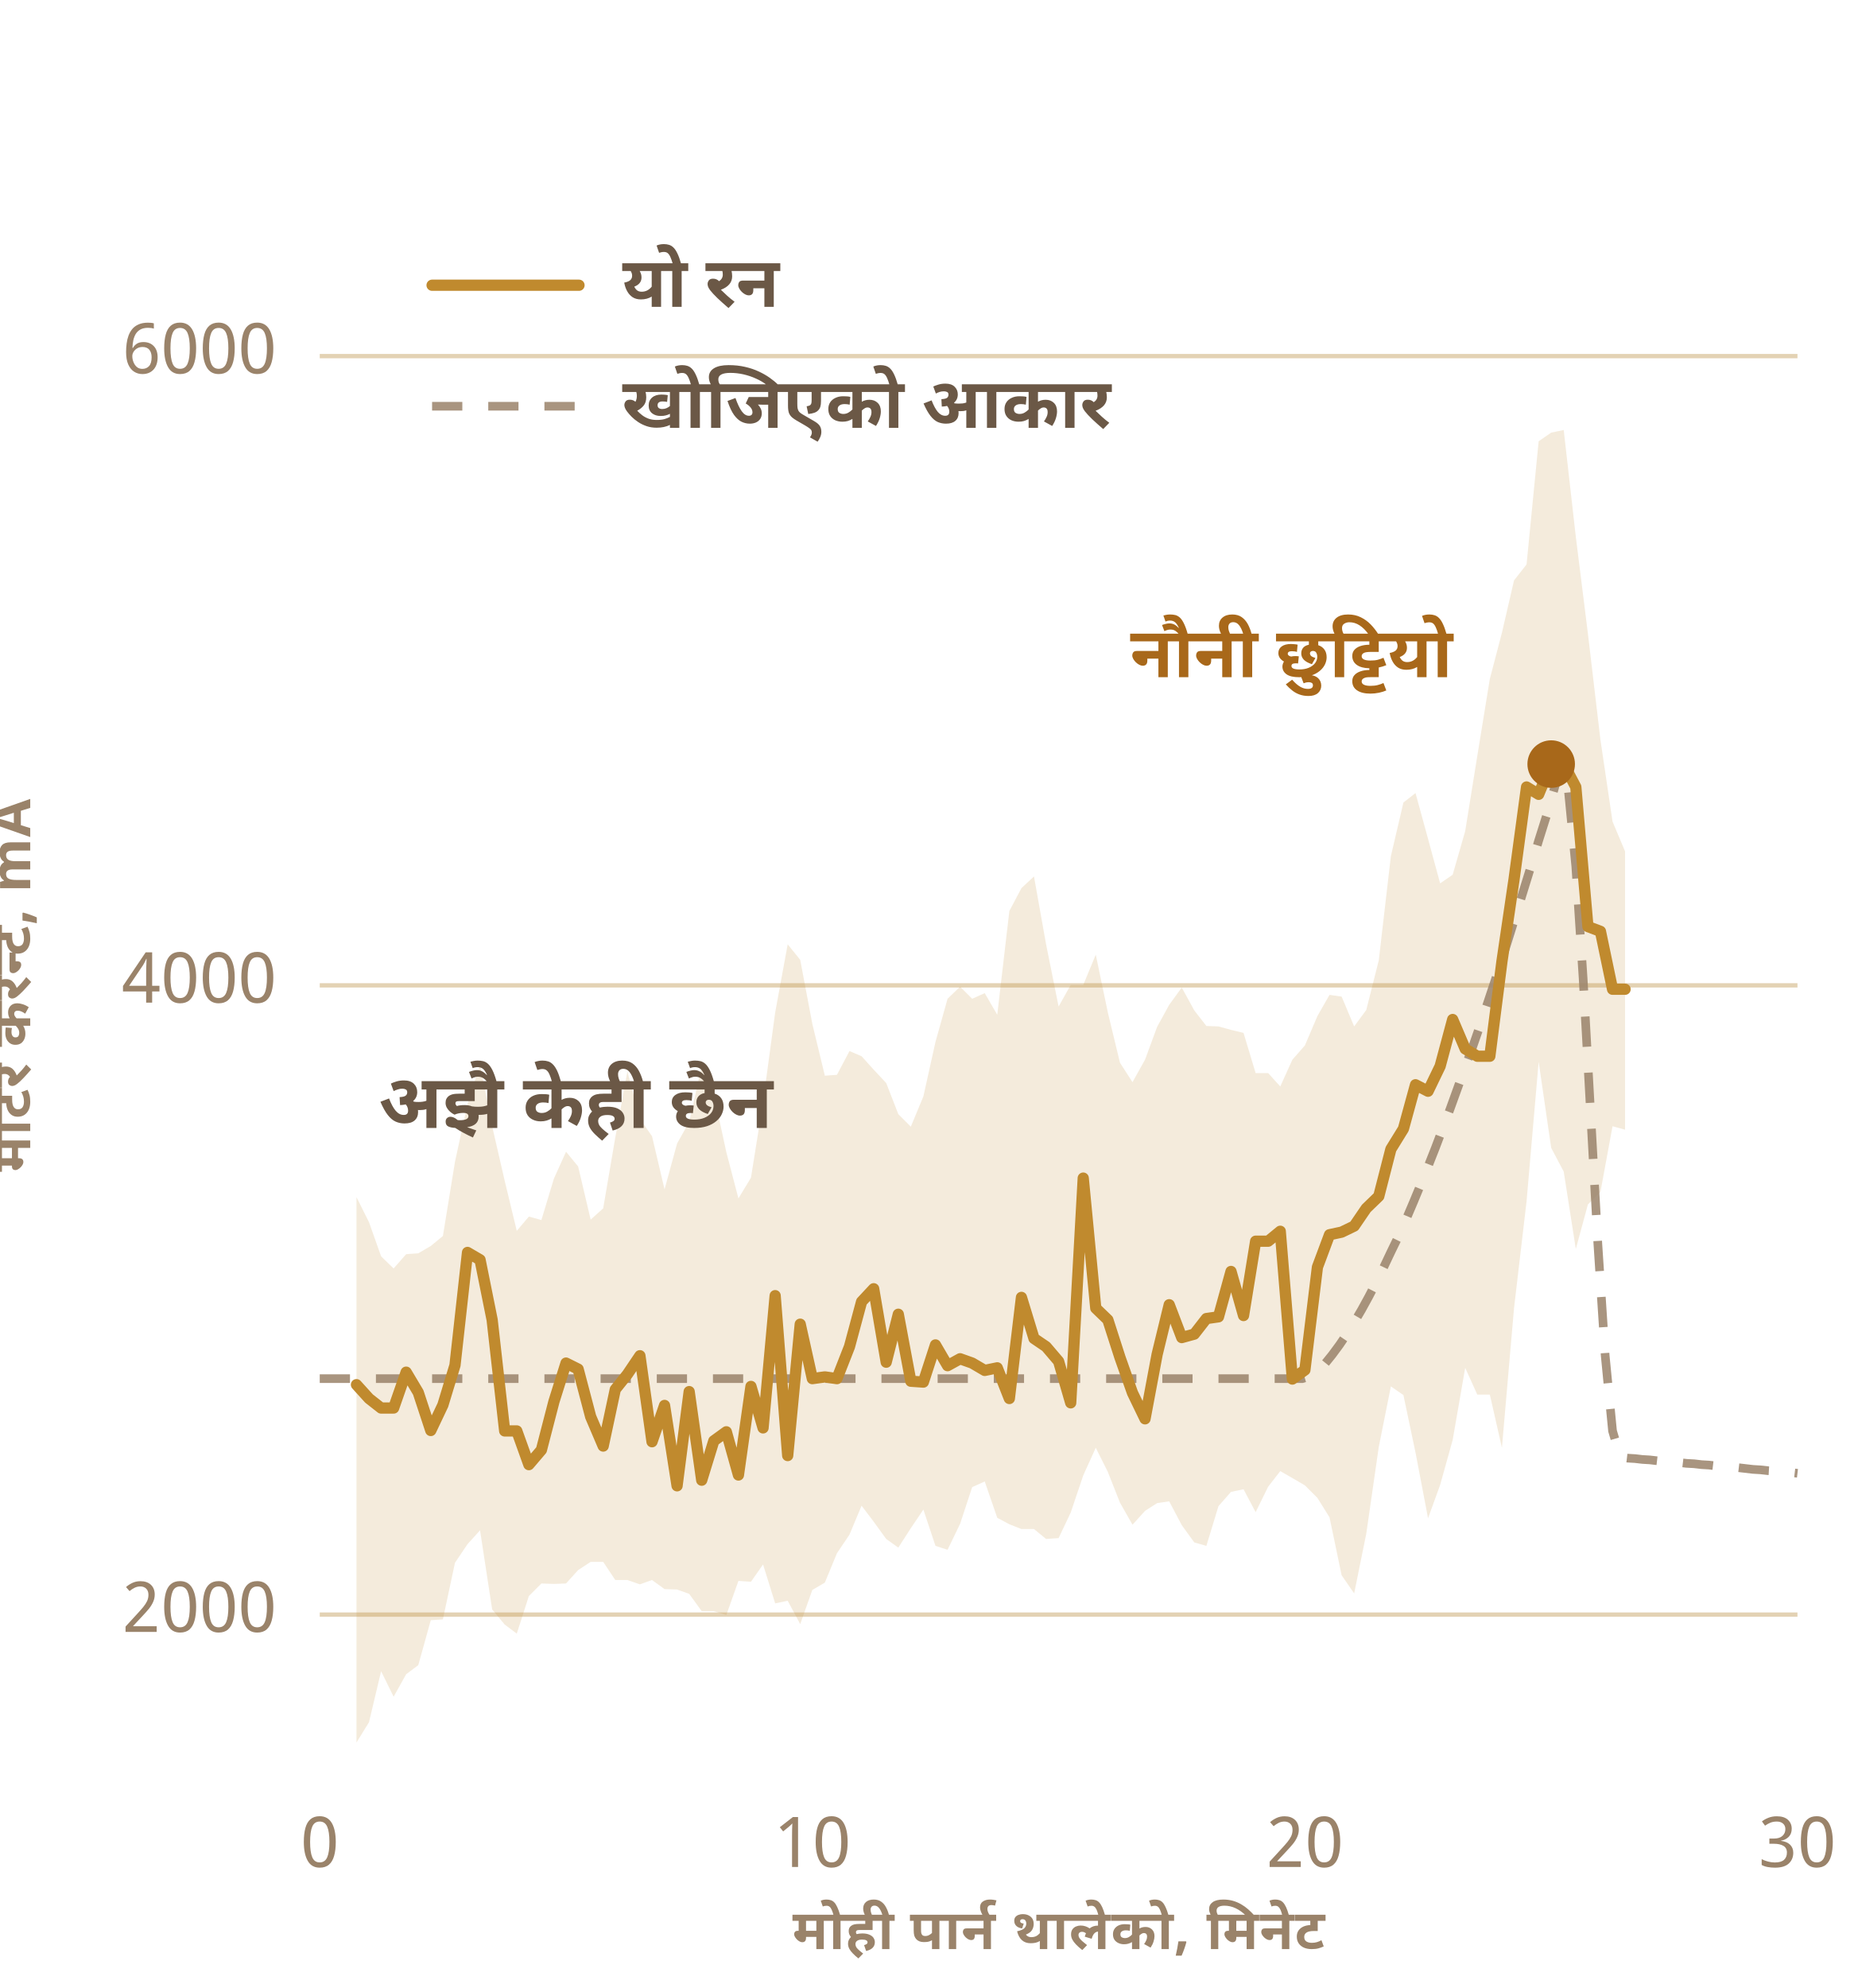
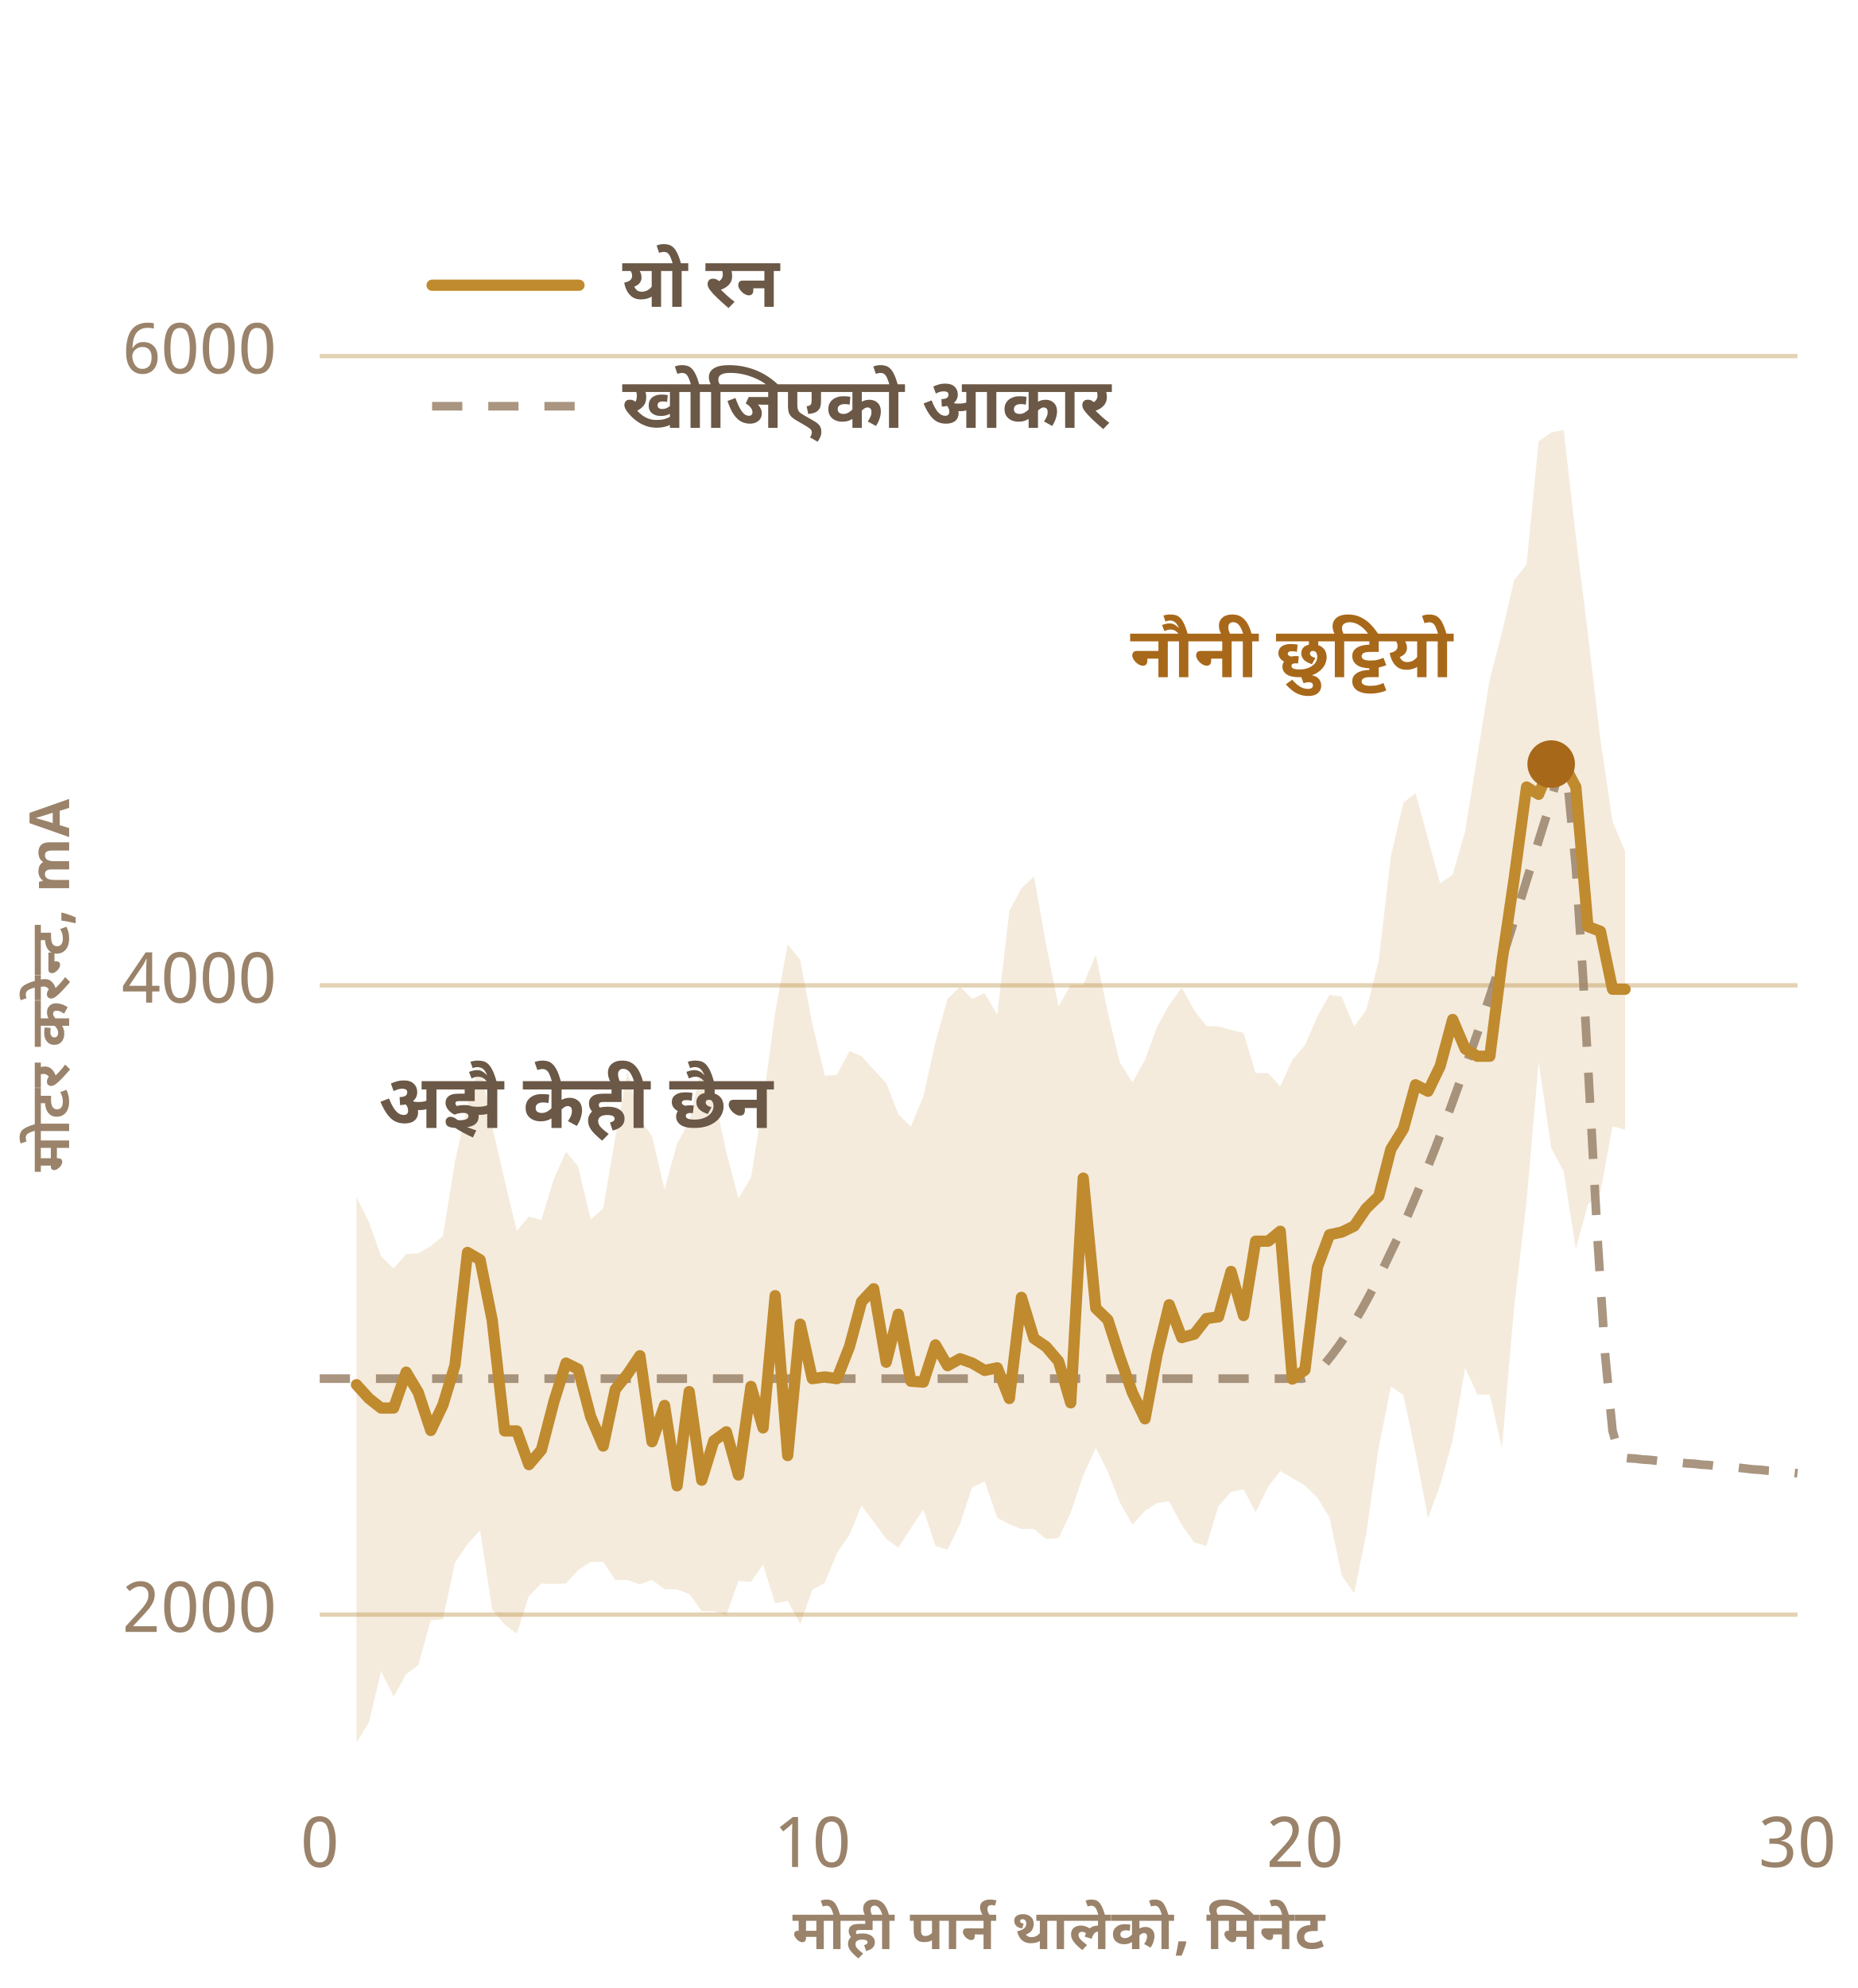
<svg xmlns="http://www.w3.org/2000/svg" viewBox="0 0 430 460" role="img" aria-label="एउटै मोही पार्दाको मोटर करेन्टको चार्ट, सेन्सर लगबाट। लोड सुरुको बीस मिनेट करिब 2700 मिलिएम्पियरमा बस्छ, बोसो जम्मा हुँदै जाँदा चढ्छ, करिब 4700 मा पुग्छ, अनि झर्छ।">
  <style>
 .grid{stroke:#e3d2b4;stroke-width:1}
 .ax{font:16.2px "Avenir Next","Segoe UI","Kohinoor Devanagari","Devanagari Sangam MN","Nirmala UI","Noto Sans Devanagari",sans-serif;fill:#9a836a;letter-spacing:0}
 .lbl{font:600 17.4px "Avenir Next","Segoe UI","Kohinoor Devanagari","Devanagari Sangam MN","Nirmala UI","Noto Sans Devanagari",sans-serif;fill:#6b5846}
 .lbl-s{font:600 16.2px "Avenir Next","Segoe UI","Kohinoor Devanagari","Devanagari Sangam MN","Nirmala UI","Noto Sans Devanagari",sans-serif;fill:#a8681a;letter-spacing:0}
 .unit{font:600 12.8px "Avenir Next","Segoe UI","Kohinoor Devanagari","Devanagari Sangam MN","Nirmala UI","Noto Sans Devanagari",sans-serif;fill:#9a836a;letter-spacing:.02em;text-transform:none}
 .band{fill:#c08a2e;opacity:.17}
 .trace{fill:none;stroke:#c08a2e;stroke-width:2.6;stroke-linejoin:round;stroke-linecap:round}
 .ideal{fill:none;stroke:#9a836a;stroke-width:2;stroke-dasharray:7 6;opacity:.85}
 .key{font:600 16.2px "Avenir Next","Segoe UI","Kohinoor Devanagari","Devanagari Sangam MN","Nirmala UI","Noto Sans Devanagari",sans-serif;fill:#6b5846}
</style>
  <g>
    <line x1="74" y1="373.6" x2="416" y2="373.6" class="grid" />
    <text x="64" y="377.6" class="ax" text-anchor="end">2000</text>
    <line x1="74" y1="228.0" x2="416" y2="228.0" class="grid" />
    <text x="64" y="232.0" class="ax" text-anchor="end">4000</text>
    <line x1="74" y1="82.4" x2="416" y2="82.4" class="grid" />
    <text x="64" y="86.4" class="ax" text-anchor="end">6000</text>
    <text x="74.0" y="432.0" class="ax" text-anchor="middle">0</text>
    <text x="188.0" y="432.0" class="ax" text-anchor="middle">10</text>
    <text x="302.0" y="432.0" class="ax" text-anchor="middle">20</text>
    <text x="416.0" y="432.0" class="ax" text-anchor="middle">30</text>
  </g>
  <path d="M82.5,277.0 L85.4,282.8 L88.2,290.7 L91.1,293.5 L94.0,290.2 L96.8,290.0 L99.7,288.3 L102.5,286.0 L105.3,268.8 L108.2,255.5 L111.1,246.3 L113.9,260.6 L116.8,273.2 L119.6,284.8 L122.4,281.5 L125.3,282.3 L128.2,272.7 L131.0,266.5 L133.8,269.9 L136.7,282.2 L139.6,279.6 L142.4,263.2 L145.2,247.9 L148.1,258.9 L150.9,262.9 L153.8,275.2 L156.7,264.6 L159.5,259.6 L162.4,246.7 L165.2,253.2 L168.1,266.6 L170.9,277.3 L173.8,272.5 L176.6,255.0 L179.4,234.3 L182.3,218.5 L185.2,222.1 L188.0,236.9 L190.9,248.9 L193.7,248.7 L196.6,243.2 L199.4,244.4 L202.2,247.5 L205.1,250.6 L207.9,257.8 L210.8,260.7 L213.7,253.7 L216.5,241.1 L219.3,231.1 L222.2,228.3 L225.0,231.1 L227.9,229.8 L230.8,234.8 L233.6,210.8 L236.4,205.5 L239.3,202.8 L242.1,218.5 L245.0,232.9 L247.8,227.9 L250.7,227.9 L253.6,220.9 L256.4,234.3 L259.2,245.9 L262.1,250.4 L265.0,245.2 L267.8,237.6 L270.6,232.5 L273.5,228.5 L276.4,233.8 L279.2,237.4 L282.0,237.5 L284.9,238.3 L287.8,239.0 L290.6,248.3 L293.5,248.3 L296.3,251.4 L299.1,245.2 L302.0,241.9 L304.9,235.1 L307.7,230.2 L310.5,230.6 L313.4,237.5 L316.2,233.7 L319.1,222.2 L321.9,198.1 L324.8,185.7 L327.6,183.5 L330.5,194.1 L333.3,204.4 L336.2,202.4 L339.1,192.3 L341.9,174.9 L344.8,157.1 L347.6,146.4 L350.4,134.3 L353.3,130.6 L356.1,102.1 L359.0,100.1 L361.9,99.5 L364.7,124.2 L367.5,146.6 L370.4,171.2 L373.2,190.1 L376.1,197.0 L376.1,261.4 L373.2,260.6 L370.4,275.8 L367.5,278.7 L364.7,289.0 L361.9,271.1 L359.0,265.6 L356.1,245.7 L353.3,278.0 L350.4,302.7 L347.6,335.0 L344.8,322.7 L341.9,322.7 L339.1,316.5 L336.2,333.2 L333.3,343.6 L330.5,351.3 L327.6,336.1 L324.8,322.8 L321.9,320.8 L319.1,334.8 L316.2,354.9 L313.4,368.7 L310.5,364.5 L307.7,351.1 L304.9,346.6 L302.0,343.7 L299.1,342.0 L296.3,340.4 L293.5,344.0 L290.6,349.9 L287.8,344.6 L284.9,345.2 L282.0,348.5 L279.2,357.7 L276.4,356.9 L273.5,352.9 L270.6,347.4 L267.8,347.8 L265.0,349.6 L262.1,352.8 L259.2,347.7 L256.4,340.6 L253.6,335.0 L250.7,341.4 L247.8,350.0 L245.0,355.9 L242.1,356.1 L239.3,353.8 L236.4,353.8 L233.6,352.7 L230.8,351.2 L227.9,342.8 L225.0,344.1 L222.2,352.6 L219.3,358.6 L216.5,357.7 L213.7,349.3 L210.8,353.6 L207.9,358.1 L205.1,356.1 L202.2,352.1 L199.4,348.4 L196.6,355.1 L193.7,359.4 L190.9,366.2 L188.0,367.9 L185.2,375.8 L182.3,370.4 L179.4,371.0 L176.6,362.0 L173.8,366.0 L170.9,365.8 L168.1,373.7 L165.2,372.8 L162.4,372.8 L159.5,368.8 L156.7,367.8 L153.8,367.7 L150.9,365.6 L148.1,366.6 L145.2,365.6 L142.4,365.6 L139.6,361.4 L136.7,361.4 L133.8,363.3 L131.0,366.4 L128.2,366.5 L125.3,366.4 L122.4,369.3 L119.6,378.0 L116.8,375.9 L113.9,372.4 L111.1,354.1 L108.2,357.3 L105.3,361.6 L102.5,374.7 L99.7,374.9 L96.8,385.3 L94.0,387.4 L91.1,392.6 L88.2,386.7 L85.4,398.5 L82.5,403.2 Z" class="band" />
  <path d="M74.0,319.0 L75.7,319.0 L77.4,319.0 L79.1,319.0 L80.8,319.0 L82.5,319.0 L84.3,319.0 L86.0,319.0 L87.7,319.0 L89.4,319.0 L91.1,319.0 L92.8,319.0 L94.5,319.0 L96.2,319.0 L97.9,319.0 L99.6,319.0 L101.4,319.0 L103.1,319.0 L104.8,319.0 L106.5,319.0 L108.2,319.0 L109.9,319.0 L111.6,319.0 L113.3,319.0 L115.0,319.0 L116.7,319.0 L118.5,319.0 L120.2,319.0 L121.9,319.0 L123.6,319.0 L125.3,319.0 L127.0,319.0 L128.7,319.0 L130.4,319.0 L132.1,319.0 L133.9,319.0 L135.6,319.0 L137.3,319.0 L139.0,319.0 L140.7,319.0 L142.4,319.0 L144.1,319.0 L145.8,319.0 L147.5,319.0 L149.2,319.0 L151.0,319.0 L152.7,319.0 L154.4,319.0 L156.1,319.0 L157.8,319.0 L159.5,319.0 L161.2,319.0 L162.9,319.0 L164.6,319.0 L166.3,319.0 L168.1,319.0 L169.8,319.0 L171.5,319.0 L173.2,319.0 L174.9,319.0 L176.6,319.0 L178.3,319.0 L180.0,319.0 L181.7,319.0 L183.4,319.0 L185.2,319.0 L186.9,319.0 L188.6,319.0 L190.3,319.0 L192.0,319.0 L193.7,319.0 L195.4,319.0 L197.1,319.0 L198.8,319.0 L200.5,319.0 L202.3,319.0 L204.0,319.0 L205.7,319.0 L207.4,319.0 L209.1,319.0 L210.8,319.0 L212.5,319.0 L214.2,319.0 L215.9,319.0 L217.6,319.0 L219.4,319.0 L221.1,319.0 L222.8,319.0 L224.5,319.0 L226.2,319.0 L227.9,319.0 L229.6,319.0 L231.3,319.0 L233.0,319.0 L234.7,319.0 L236.5,319.0 L238.2,319.0 L239.9,319.0 L241.6,319.0 L243.3,319.0 L245.0,319.0 L246.7,319.0 L248.4,319.0 L250.1,319.0 L251.8,319.0 L253.6,319.0 L255.3,319.0 L257.0,319.0 L258.7,319.0 L260.4,319.0 L262.1,319.0 L263.8,319.0 L265.5,319.0 L267.2,319.0 L268.9,319.0 L270.7,319.0 L272.4,319.0 L274.1,319.0 L275.8,319.0 L277.5,319.0 L279.2,319.0 L280.9,319.0 L282.6,319.0 L284.3,319.0 L286.0,319.0 L287.8,319.0 L289.5,319.0 L291.2,319.0 L292.9,319.0 L294.6,319.0 L296.3,319.0 L298.0,319.0 L299.7,319.0 L301.4,319.0 L303.1,318.5 L304.8,317.3 L306.6,315.6 L308.3,313.5 L310.0,311.2 L311.7,308.7 L313.4,306.0 L315.1,303.1 L316.8,300.0 L318.5,296.7 L320.2,293.3 L321.9,289.7 L323.7,286.0 L325.4,282.2 L327.1,278.2 L328.8,274.1 L330.5,269.9 L332.2,265.6 L333.9,261.1 L335.6,256.6 L337.3,251.9 L339.0,247.2 L340.8,242.3 L342.5,237.4 L344.2,232.3 L345.9,227.2 L347.6,222.0 L349.3,216.6 L351.0,211.2 L352.7,205.7 L354.4,200.2 L356.1,194.5 L357.9,188.8 L359.6,182.9 L361.3,177.0 L363.0,183.1 L364.7,200.5 L366.4,226.5 L368.1,257.1 L369.8,287.8 L371.5,313.7 L373.2,331.1 L375.0,337.2 L376.7,337.4 L378.4,337.5 L380.1,337.7 L381.8,337.8 L383.5,338.0 L385.2,338.1 L386.9,338.3 L388.6,338.4 L390.3,338.6 L392.1,338.7 L393.8,338.9 L395.5,339.0 L397.2,339.2 L398.9,339.3 L400.6,339.5 L402.3,339.6 L404.0,339.8 L405.7,340.0 L407.4,340.1 L409.2,340.3 L410.9,340.4 L412.6,340.6 L414.3,340.7 L416.0,340.9" class="ideal" />
  <path d="M82.5,320.4 L85.4,323.6 L88.2,325.8 L91.1,325.8 L94.0,317.5 L96.8,322.2 L99.7,331.0 L102.5,325.1 L105.3,315.9 L108.2,289.8 L111.1,291.5 L113.9,305.4 L116.8,331.1 L119.6,331.1 L122.4,338.9 L125.3,335.5 L128.2,324.3 L131.0,315.4 L133.8,316.8 L136.7,327.8 L139.6,334.6 L142.4,321.5 L145.2,318.0 L148.1,313.7 L150.9,333.6 L153.8,325.2 L156.7,343.8 L159.5,322.0 L162.4,342.5 L165.2,333.4 L168.1,331.3 L170.9,341.3 L173.8,320.8 L176.6,330.4 L179.4,299.8 L182.3,336.8 L185.2,306.4 L188.0,319.0 L190.9,318.6 L193.7,319.0 L196.6,311.6 L199.4,301.2 L202.2,298.2 L205.1,315.2 L207.9,304.1 L210.8,319.6 L213.7,319.8 L216.5,311.2 L219.3,316.0 L222.2,314.4 L225.0,315.4 L227.9,317.1 L230.8,316.5 L233.6,323.6 L236.4,300.2 L239.3,309.7 L242.1,311.6 L245.0,315.0 L247.8,324.6 L250.7,272.6 L253.6,302.7 L256.4,305.4 L259.2,314.1 L262.1,322.3 L265.0,328.3 L267.8,313.4 L270.6,301.9 L273.5,309.5 L276.4,308.7 L279.2,305.1 L282.0,304.7 L284.9,294.2 L287.8,304.4 L290.6,287.2 L293.5,287.2 L296.3,284.9 L299.1,319.1 L302.0,317.0 L304.9,293.2 L307.7,285.7 L310.5,285.1 L313.4,283.7 L316.2,279.6 L319.1,276.8 L321.9,265.9 L324.8,261.2 L327.6,251.0 L330.5,252.5 L333.3,246.7 L336.2,235.9 L339.1,242.7 L341.9,244.4 L344.8,244.4 L347.6,222.5 L350.4,203.5 L353.3,182.1 L356.1,183.8 L359.0,176.8 L361.9,176.8 L364.7,182.1 L367.5,214.4 L370.4,215.5 L373.2,228.9 L376.1,228.9" class="trace" />
  <line x1="100" y1="66" x2="134" y2="66" class="trace" />
  <text x="144" y="71" class="key">यो रन</text>
  <line x1="100" y1="94" x2="134" y2="94" class="ideal" />
  <text x="144" y="99" class="key">खोजिएको आकार</text>
  <circle cx="359.0" cy="176.8" r="5.5" fill="#a8681a" />
  <text x="336.2" y="156.7" class="lbl-s" text-anchor="end">नौनी छुट्टियो</text>
  <text x="87.7" y="261.0" class="lbl" text-anchor="start">अझै केही छैन</text>
-   <text x="7" y="228.0" class="unit" text-anchor="middle" transform="rotate(-90 7 228.0)">मोटर करेन्ट, mA</text>
+   <text x="16" y="228.0" class="unit" text-anchor="middle" transform="rotate(-90 16 228.0)">मोटर करेन्ट, mA</text>
  <text x="245.0" y="451" class="unit" text-anchor="middle">मोही पार्न थालेको, मिनेट</text>
</svg>
